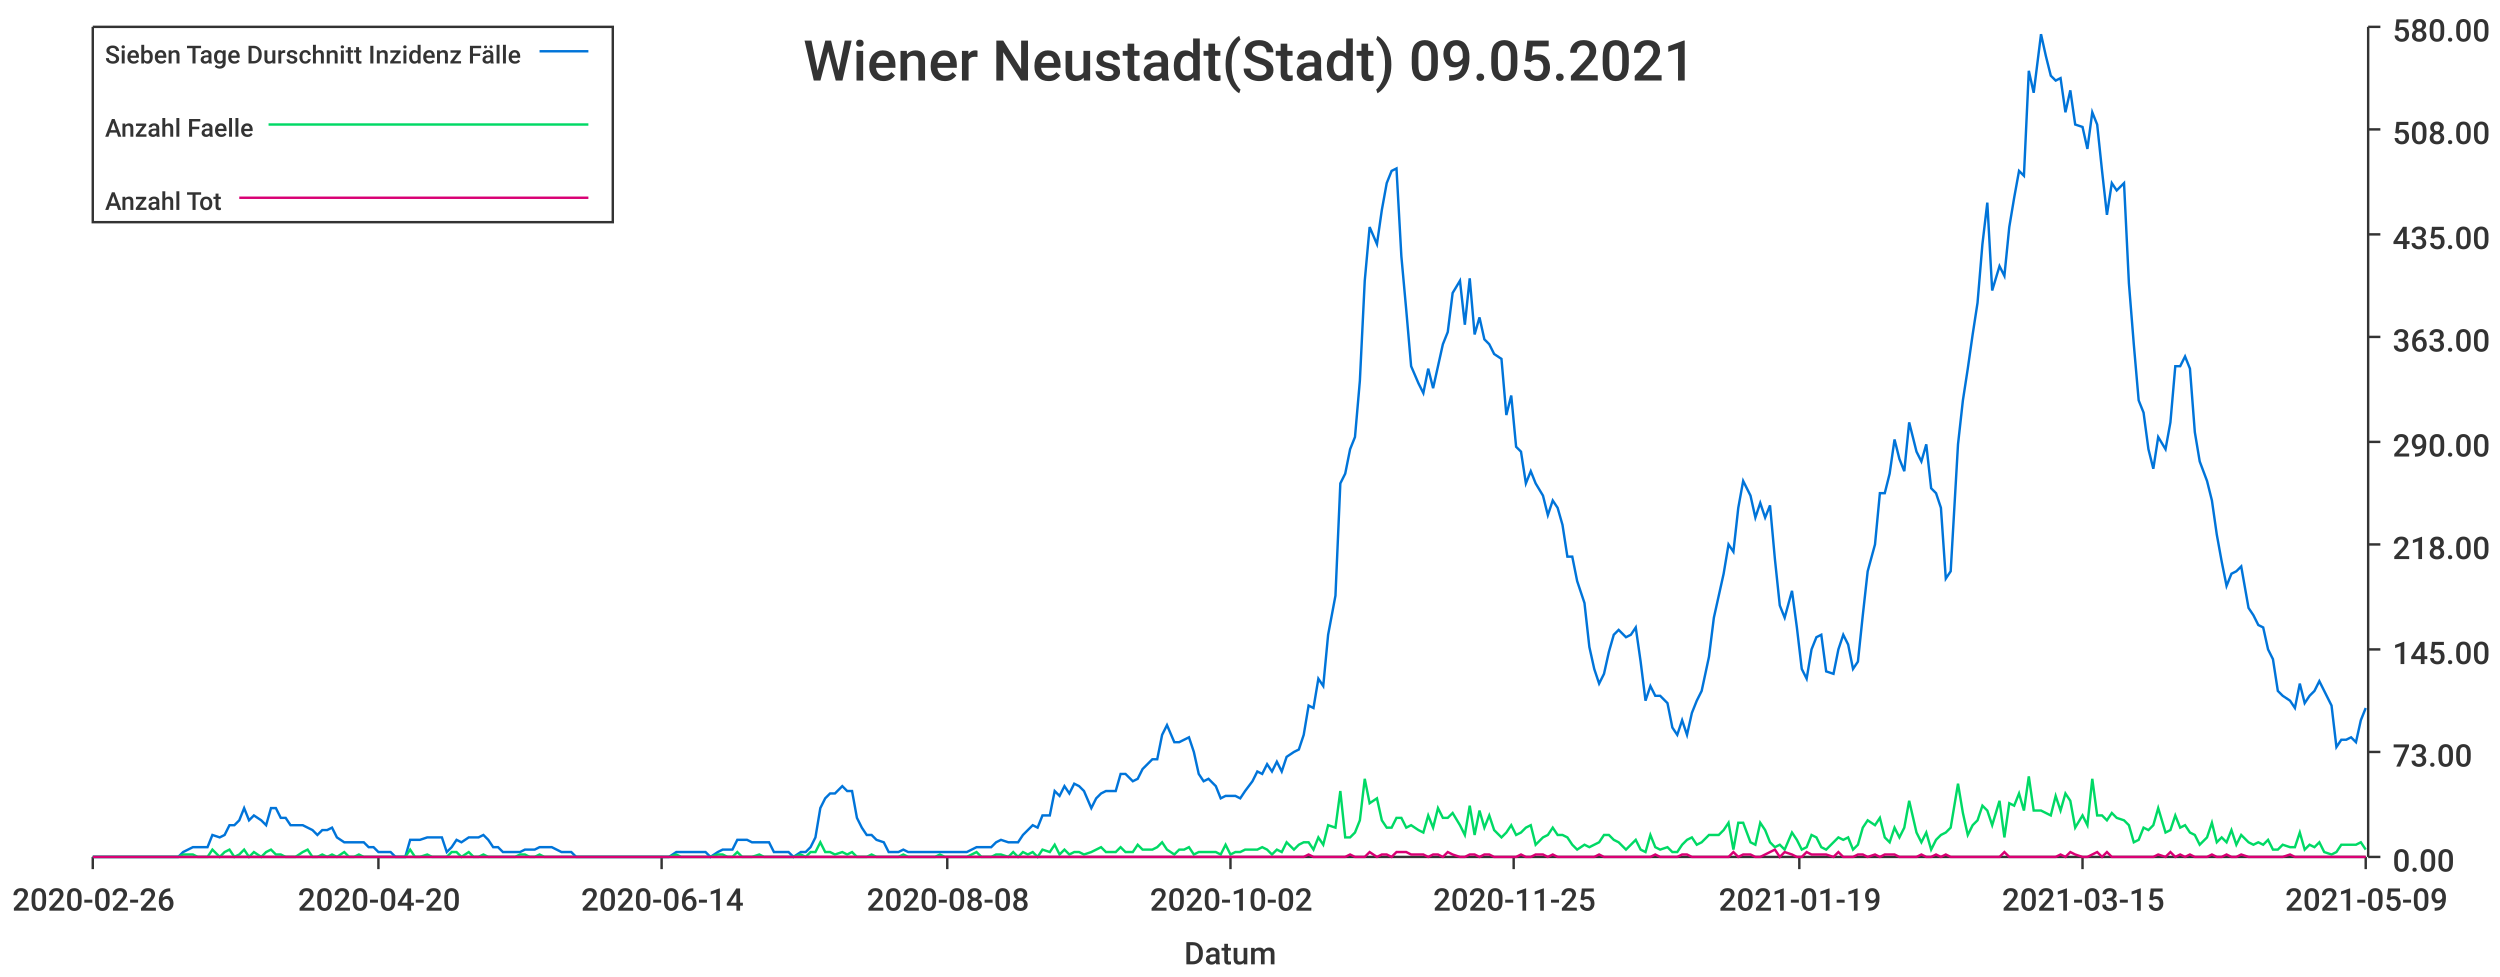
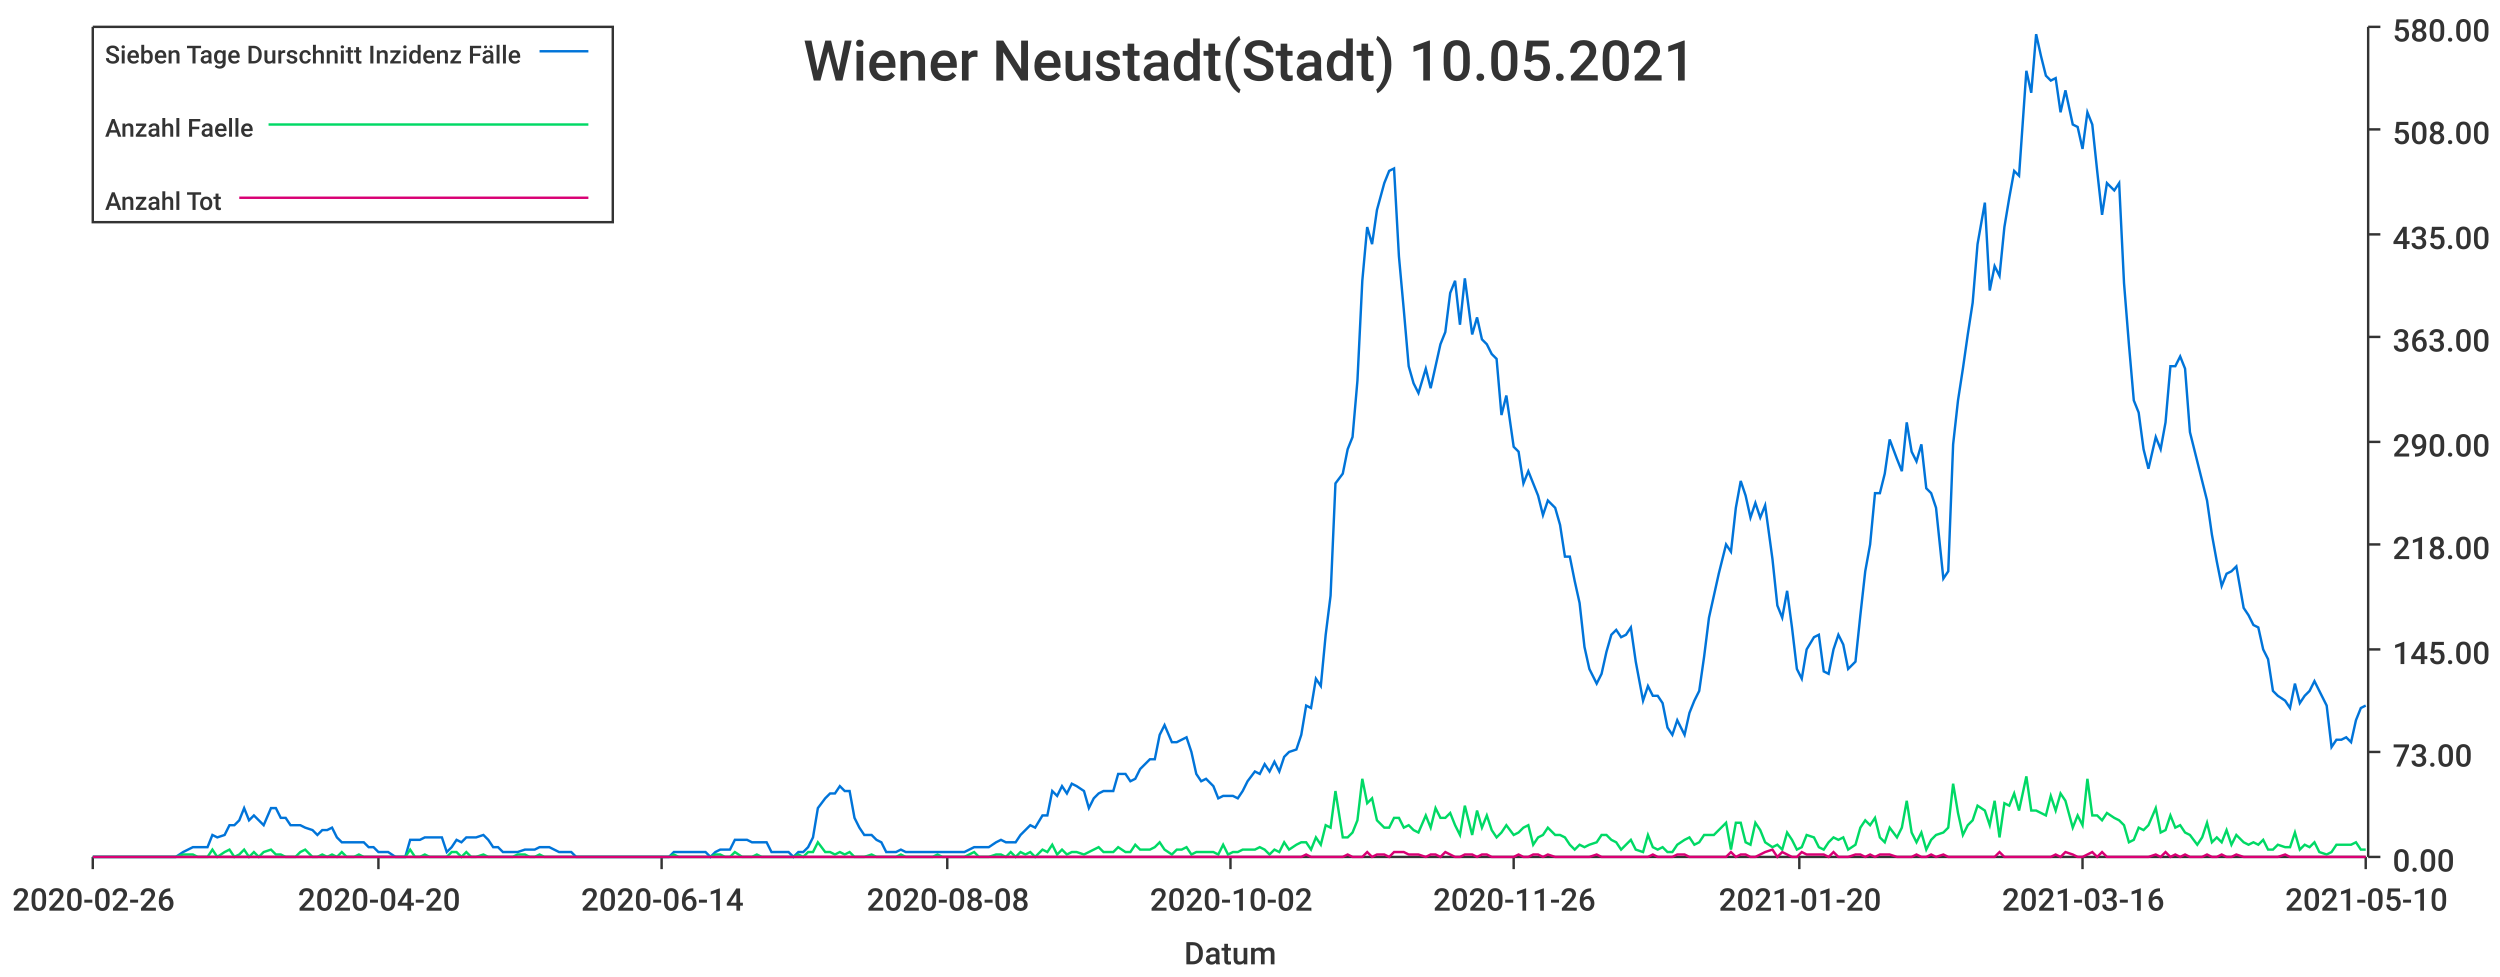
<svg xmlns="http://www.w3.org/2000/svg" width="1024" height="400">\n<path d="M 0 0 L 1024 0 L 1024 400 L 0 400 L 0 0" style="stroke-width:0;stroke:rgba(255,255,255,1.0);fill:rgba(255,255,255,1.0)" />
  <path d="M 38 11 L 969 11 L 969 351 L 38 351 L 38 11" style="stroke-width:0;stroke:rgba(255,255,255,1.0);fill:rgba(255,255,255,1.0)" />
  <path d="M 38 351 L 969 351" style="stroke-width:1;stroke:rgba(51,51,51,1.0);fill:none" />
  <path d="M 38 351 L 38 356" style="stroke-width:1;stroke:rgba(51,51,51,1.0);fill:none" />
  <text x="5" y="373" style="stroke-width:0;stroke:none;fill:rgba(51,51,51,1.0);font-size:12.8px;font-family:'Roboto Medium',sans-serif">2020-02-26</text>
  <path d="M 155 351 L 155 356" style="stroke-width:1;stroke:rgba(51,51,51,1.0);fill:none" />
  <text x="122" y="373" style="stroke-width:0;stroke:none;fill:rgba(51,51,51,1.0);font-size:12.8px;font-family:'Roboto Medium',sans-serif">2020-04-20</text>
  <path d="M 271 351 L 271 356" style="stroke-width:1;stroke:rgba(51,51,51,1.0);fill:none" />
  <text x="238" y="373" style="stroke-width:0;stroke:none;fill:rgba(51,51,51,1.0);font-size:12.8px;font-family:'Roboto Medium',sans-serif">2020-06-14</text>
  <path d="M 388 351 L 388 356" style="stroke-width:1;stroke:rgba(51,51,51,1.0);fill:none" />
  <text x="355" y="373" style="stroke-width:0;stroke:none;fill:rgba(51,51,51,1.0);font-size:12.8px;font-family:'Roboto Medium',sans-serif">2020-08-08</text>
  <path d="M 504 351 L 504 356" style="stroke-width:1;stroke:rgba(51,51,51,1.0);fill:none" />
  <text x="471" y="373" style="stroke-width:0;stroke:none;fill:rgba(51,51,51,1.0);font-size:12.8px;font-family:'Roboto Medium',sans-serif">2020-10-02</text>
  <path d="M 620 351 L 620 356" style="stroke-width:1;stroke:rgba(51,51,51,1.0);fill:none" />
-   <text x="587" y="373" style="stroke-width:0;stroke:none;fill:rgba(51,51,51,1.0);font-size:12.8px;font-family:'Roboto Medium',sans-serif">2020-11-25</text>
+   <text x="587" y="373" style="stroke-width:0;stroke:none;fill:rgba(51,51,51,1.0);font-size:12.8px;font-family:'Roboto Medium',sans-serif">2020-11-26</text>
  <path d="M 737 351 L 737 356" style="stroke-width:1;stroke:rgba(51,51,51,1.0);fill:none" />
-   <text x="704" y="373" style="stroke-width:0;stroke:none;fill:rgba(51,51,51,1.0);font-size:12.8px;font-family:'Roboto Medium',sans-serif">2021-01-19</text>
+   <text x="704" y="373" style="stroke-width:0;stroke:none;fill:rgba(51,51,51,1.0);font-size:12.8px;font-family:'Roboto Medium',sans-serif">2021-01-20</text>
  <path d="M 853 351 L 853 356" style="stroke-width:1;stroke:rgba(51,51,51,1.0);fill:none" />
-   <text x="820" y="373" style="stroke-width:0;stroke:none;fill:rgba(51,51,51,1.0);font-size:12.8px;font-family:'Roboto Medium',sans-serif">2021-03-15</text>
+   <text x="820" y="373" style="stroke-width:0;stroke:none;fill:rgba(51,51,51,1.0);font-size:12.8px;font-family:'Roboto Medium',sans-serif">2021-03-16</text>
  <path d="M 969 351 L 969 356" style="stroke-width:1;stroke:rgba(51,51,51,1.0);fill:none" />
-   <text x="936" y="373" style="stroke-width:0;stroke:none;fill:rgba(51,51,51,1.0);font-size:12.8px;font-family:'Roboto Medium',sans-serif">2021-05-09</text>
+   <text x="936" y="373" style="stroke-width:0;stroke:none;fill:rgba(51,51,51,1.0);font-size:12.8px;font-family:'Roboto Medium',sans-serif">2021-05-10</text>
  <text x="485" y="395" style="stroke-width:0;stroke:none;fill:rgba(51,51,51,1.0);font-size:12.8px;font-family:'Roboto Medium',sans-serif">Datum</text>
  <path d="M 970 351 L 970 11" style="stroke-width:1;stroke:rgba(51,51,51,1.0);fill:none" />
  <path d="M 970 351 L 975 351" style="stroke-width:1;stroke:rgba(51,51,51,1.0);fill:none" />
  <text x="980" y="357" style="stroke-width:0;stroke:none;fill:rgba(51,51,51,1.0);font-size:12.8px;font-family:'Roboto Medium',sans-serif">0.00</text>
  <path d="M 970 308 L 975 308" style="stroke-width:1;stroke:rgba(51,51,51,1.0);fill:none" />
  <text x="980" y="314" style="stroke-width:0;stroke:none;fill:rgba(51,51,51,1.0);font-size:12.8px;font-family:'Roboto Medium',sans-serif">73.00</text>
  <path d="M 970 266 L 975 266" style="stroke-width:1;stroke:rgba(51,51,51,1.0);fill:none" />
  <text x="980" y="272" style="stroke-width:0;stroke:none;fill:rgba(51,51,51,1.0);font-size:12.8px;font-family:'Roboto Medium',sans-serif">145.00</text>
  <path d="M 970 223 L 975 223" style="stroke-width:1;stroke:rgba(51,51,51,1.0);fill:none" />
  <text x="980" y="229" style="stroke-width:0;stroke:none;fill:rgba(51,51,51,1.0);font-size:12.8px;font-family:'Roboto Medium',sans-serif">218.00</text>
  <path d="M 970 181 L 975 181" style="stroke-width:1;stroke:rgba(51,51,51,1.0);fill:none" />
  <text x="980" y="187" style="stroke-width:0;stroke:none;fill:rgba(51,51,51,1.0);font-size:12.8px;font-family:'Roboto Medium',sans-serif">290.00</text>
  <path d="M 970 138 L 975 138" style="stroke-width:1;stroke:rgba(51,51,51,1.0);fill:none" />
  <text x="980" y="144" style="stroke-width:0;stroke:none;fill:rgba(51,51,51,1.0);font-size:12.8px;font-family:'Roboto Medium',sans-serif">363.00</text>
  <path d="M 970 96 L 975 96" style="stroke-width:1;stroke:rgba(51,51,51,1.0);fill:none" />
  <text x="980" y="102" style="stroke-width:0;stroke:none;fill:rgba(51,51,51,1.0);font-size:12.8px;font-family:'Roboto Medium',sans-serif">435.00</text>
  <path d="M 970 53 L 975 53" style="stroke-width:1;stroke:rgba(51,51,51,1.0);fill:none" />
  <text x="980" y="59" style="stroke-width:0;stroke:none;fill:rgba(51,51,51,1.0);font-size:12.8px;font-family:'Roboto Medium',sans-serif">508.00</text>
  <path d="M 970 11 L 975 11" style="stroke-width:1;stroke:rgba(51,51,51,1.0);fill:none" />
  <text x="980" y="17" style="stroke-width:0;stroke:none;fill:rgba(51,51,51,1.0);font-size:12.8px;font-family:'Roboto Medium',sans-serif">580.00</text>
-   <path d="M 38 351 L 41 351 L 43 351 L 45 351 L 47 351 L 49 351 L 51 351 L 53 351 L 56 351 L 58 351 L 60 351 L 62 351 L 64 351 L 66 351 L 68 351 L 70 351 L 73 351 L 75 349 L 77 348 L 79 347 L 81 347 L 83 347 L 85 347 L 87 342 L 90 343 L 92 342 L 94 338 L 96 338 L 98 336 L 100 331 L 102 336 L 104 334 L 107 336 L 109 338 L 111 331 L 113 331 L 115 335 L 117 335 L 119 338 L 121 338 L 124 338 L 126 339 L 128 340 L 130 342 L 132 340 L 134 340 L 136 339 L 138 343 L 141 345 L 143 345 L 145 345 L 147 345 L 149 345 L 151 347 L 153 347 L 155 349 L 158 349 L 160 349 L 162 351 L 164 351 L 166 351 L 168 344 L 170 344 L 172 344 L 175 343 L 177 343 L 179 343 L 181 343 L 183 349 L 185 347 L 187 344 L 189 345 L 192 343 L 194 343 L 196 343 L 198 342 L 200 344 L 202 347 L 204 347 L 206 349 L 209 349 L 211 349 L 213 349 L 215 348 L 217 348 L 219 348 L 221 347 L 223 347 L 226 347 L 228 348 L 230 349 L 232 349 L 234 349 L 236 351 L 238 351 L 240 351 L 243 351 L 245 351 L 247 351 L 249 351 L 251 351 L 253 351 L 255 351 L 257 351 L 260 351 L 262 351 L 264 351 L 266 351 L 268 351 L 270 351 L 272 351 L 274 351 L 277 349 L 279 349 L 281 349 L 283 349 L 285 349 L 287 349 L 289 349 L 291 351 L 294 349 L 296 348 L 298 348 L 300 348 L 302 344 L 304 344 L 306 344 L 308 345 L 311 345 L 313 345 L 315 345 L 317 349 L 319 349 L 321 349 L 323 349 L 325 351 L 328 349 L 330 349 L 332 347 L 334 343 L 336 331 L 338 327 L 340 325 L 342 325 L 345 322 L 347 324 L 349 324 L 351 335 L 353 339 L 355 342 L 357 342 L 359 344 L 362 345 L 364 349 L 366 349 L 368 349 L 370 348 L 372 349 L 374 349 L 376 349 L 379 349 L 381 349 L 383 349 L 385 349 L 387 349 L 389 349 L 391 349 L 393 349 L 396 349 L 398 348 L 400 347 L 402 347 L 404 347 L 406 347 L 408 345 L 410 344 L 413 345 L 415 345 L 417 345 L 419 342 L 421 340 L 423 338 L 425 339 L 427 334 L 430 334 L 432 324 L 434 326 L 436 322 L 438 325 L 440 321 L 442 322 L 444 324 L 447 331 L 449 327 L 451 325 L 453 324 L 455 324 L 457 324 L 459 317 L 461 317 L 464 320 L 466 319 L 468 315 L 470 313 L 472 311 L 474 311 L 476 301 L 478 297 L 481 304 L 483 304 L 485 303 L 487 302 L 489 308 L 491 317 L 493 320 L 495 319 L 498 322 L 500 327 L 502 326 L 504 326 L 506 326 L 508 327 L 510 324 L 513 320 L 515 316 L 517 317 L 519 313 L 521 316 L 523 312 L 525 316 L 527 310 L 530 308 L 532 307 L 534 301 L 536 289 L 538 290 L 540 278 L 542 281 L 544 260 L 547 244 L 549 198 L 551 194 L 553 184 L 555 179 L 557 156 L 559 115 L 561 93 L 564 100 L 566 86 L 568 75 L 570 70 L 572 69 L 574 105 L 576 127 L 578 150 L 581 157 L 583 161 L 585 151 L 587 159 L 589 150 L 591 141 L 593 136 L 595 120 L 598 115 L 600 133 L 602 114 L 604 137 L 606 130 L 608 139 L 610 141 L 612 145 L 615 147 L 617 170 L 619 162 L 621 183 L 623 185 L 625 198 L 627 193 L 629 198 L 632 203 L 634 211 L 636 205 L 638 208 L 640 215 L 642 228 L 644 228 L 646 238 L 649 247 L 651 265 L 653 274 L 655 280 L 657 276 L 659 267 L 661 260 L 663 258 L 666 261 L 668 260 L 670 257 L 672 271 L 674 287 L 676 281 L 678 285 L 680 285 L 683 288 L 685 298 L 687 301 L 689 295 L 691 301 L 693 292 L 695 287 L 697 283 L 700 269 L 702 253 L 704 244 L 706 235 L 708 223 L 710 226 L 712 208 L 714 197 L 717 203 L 719 212 L 721 206 L 723 212 L 725 207 L 727 229 L 729 248 L 731 253 L 734 242 L 736 257 L 738 274 L 740 278 L 742 266 L 744 261 L 746 260 L 748 275 L 751 276 L 753 266 L 755 260 L 757 264 L 759 274 L 761 271 L 763 252 L 765 234 L 768 223 L 770 202 L 772 202 L 774 194 L 776 180 L 778 188 L 780 193 L 782 173 L 785 185 L 787 189 L 789 182 L 791 200 L 793 202 L 795 208 L 797 237 L 799 234 L 802 182 L 804 164 L 806 151 L 808 137 L 810 124 L 812 100 L 814 83 L 816 119 L 819 109 L 821 113 L 823 93 L 825 81 L 827 70 L 829 72 L 831 29 L 833 38 L 836 14 L 838 23 L 840 31 L 842 33 L 844 32 L 846 46 L 848 37 L 850 51 L 853 52 L 855 61 L 857 46 L 859 51 L 861 70 L 863 88 L 865 75 L 867 78 L 870 75 L 872 116 L 874 141 L 876 164 L 878 169 L 880 184 L 882 192 L 884 179 L 887 184 L 889 173 L 891 150 L 893 150 L 895 146 L 897 151 L 899 177 L 901 189 L 904 197 L 906 205 L 908 219 L 910 230 L 912 240 L 914 235 L 916 234 L 918 232 L 921 249 L 923 252 L 925 256 L 927 257 L 929 266 L 931 270 L 933 283 L 935 285 L 938 287 L 940 290 L 942 280 L 944 288 L 946 285 L 948 283 L 950 279 L 952 283 L 955 289 L 957 306 L 959 303 L 961 303 L 963 302 L 965 304 L 967 295 L 969 290" style="stroke-width:1;stroke:rgba(0,116,217,1.0);fill:none" />
-   <path d="M 38 351 L 41 351 L 43 351 L 45 351 L 47 351 L 49 351 L 51 351 L 53 351 L 56 351 L 58 351 L 60 351 L 62 351 L 64 351 L 66 351 L 68 351 L 70 351 L 73 351 L 75 350 L 77 350 L 79 350 L 81 351 L 83 351 L 85 351 L 87 348 L 90 351 L 92 349 L 94 348 L 96 351 L 98 350 L 100 348 L 102 351 L 104 349 L 107 351 L 109 349 L 111 348 L 113 350 L 115 350 L 117 351 L 119 351 L 121 351 L 124 349 L 126 348 L 128 351 L 130 351 L 132 350 L 134 351 L 136 350 L 138 351 L 141 349 L 143 351 L 145 351 L 147 350 L 149 351 L 151 351 L 153 351 L 155 351 L 158 351 L 160 351 L 162 351 L 164 351 L 166 351 L 168 348 L 170 351 L 172 351 L 175 350 L 177 351 L 179 351 L 181 351 L 183 351 L 185 349 L 187 349 L 189 351 L 192 349 L 194 351 L 196 351 L 198 350 L 200 351 L 202 351 L 204 351 L 206 351 L 209 351 L 211 351 L 213 350 L 215 350 L 217 351 L 219 351 L 221 350 L 223 351 L 226 351 L 228 351 L 230 351 L 232 351 L 234 351 L 236 351 L 238 351 L 240 351 L 243 351 L 245 351 L 247 351 L 249 351 L 251 351 L 253 351 L 255 351 L 257 351 L 260 351 L 262 351 L 264 351 L 266 351 L 268 351 L 270 351 L 272 351 L 274 351 L 277 350 L 279 351 L 281 351 L 283 351 L 285 351 L 287 351 L 289 351 L 291 351 L 294 350 L 296 350 L 298 351 L 300 351 L 302 349 L 304 351 L 306 351 L 308 351 L 311 350 L 313 351 L 315 351 L 317 351 L 319 351 L 321 351 L 323 351 L 325 351 L 328 350 L 330 351 L 332 349 L 334 349 L 336 345 L 338 349 L 340 349 L 342 350 L 345 349 L 347 350 L 349 349 L 351 351 L 353 351 L 355 351 L 357 350 L 359 351 L 362 351 L 364 351 L 366 351 L 368 351 L 370 350 L 372 351 L 374 351 L 376 351 L 379 351 L 381 351 L 383 351 L 385 350 L 387 351 L 389 351 L 391 351 L 393 351 L 396 351 L 398 350 L 400 349 L 402 351 L 404 351 L 406 351 L 408 350 L 410 350 L 413 351 L 415 349 L 417 351 L 419 349 L 421 350 L 423 349 L 425 351 L 427 348 L 430 349 L 432 346 L 434 350 L 436 348 L 438 350 L 440 349 L 442 349 L 444 350 L 447 349 L 449 348 L 451 347 L 453 349 L 455 349 L 457 349 L 459 347 L 461 349 L 464 349 L 466 346 L 468 348 L 470 348 L 472 348 L 474 347 L 476 345 L 478 348 L 481 350 L 483 348 L 485 348 L 487 347 L 489 350 L 491 349 L 493 349 L 495 349 L 498 349 L 500 350 L 502 346 L 504 350 L 506 349 L 508 349 L 510 348 L 513 348 L 515 348 L 517 347 L 519 348 L 521 350 L 523 348 L 525 349 L 527 345 L 530 348 L 532 346 L 534 345 L 536 345 L 538 348 L 540 343 L 542 346 L 544 338 L 547 339 L 549 324 L 551 343 L 553 343 L 555 341 L 557 336 L 559 319 L 561 329 L 564 327 L 566 336 L 568 339 L 570 339 L 572 335 L 574 335 L 576 339 L 578 338 L 581 340 L 583 341 L 585 334 L 587 339 L 589 331 L 591 335 L 593 335 L 595 333 L 598 338 L 600 342 L 602 330 L 604 342 L 606 332 L 608 339 L 610 334 L 612 340 L 615 343 L 617 341 L 619 338 L 621 342 L 623 341 L 625 339 L 627 338 L 629 346 L 632 343 L 634 342 L 636 339 L 638 342 L 640 342 L 642 343 L 644 346 L 646 348 L 649 346 L 651 347 L 653 346 L 655 345 L 657 342 L 659 342 L 661 344 L 663 345 L 666 348 L 668 346 L 670 344 L 672 348 L 674 349 L 676 342 L 678 347 L 680 348 L 683 347 L 685 349 L 687 349 L 689 346 L 691 344 L 693 343 L 695 346 L 697 345 L 700 342 L 702 342 L 704 342 L 706 340 L 708 337 L 710 348 L 712 337 L 714 337 L 717 345 L 719 346 L 721 337 L 723 340 L 725 345 L 727 347 L 729 346 L 731 348 L 734 341 L 736 344 L 738 348 L 740 347 L 742 342 L 744 343 L 746 347 L 748 348 L 751 345 L 753 343 L 755 344 L 757 343 L 759 348 L 761 346 L 763 339 L 765 336 L 768 338 L 770 335 L 772 343 L 774 345 L 776 339 L 778 343 L 780 339 L 782 328 L 785 341 L 787 345 L 789 341 L 791 348 L 793 344 L 795 342 L 797 341 L 799 339 L 802 321 L 804 333 L 806 342 L 808 338 L 810 336 L 812 330 L 814 332 L 816 338 L 819 328 L 821 343 L 823 329 L 825 330 L 827 325 L 829 332 L 831 318 L 833 332 L 836 332 L 838 333 L 840 334 L 842 326 L 844 332 L 846 325 L 848 328 L 850 339 L 853 334 L 855 338 L 857 319 L 859 334 L 861 334 L 863 336 L 865 333 L 867 335 L 870 336 L 872 338 L 874 345 L 876 344 L 878 339 L 880 340 L 882 338 L 884 331 L 887 341 L 889 340 L 891 334 L 893 339 L 895 338 L 897 341 L 899 342 L 901 346 L 904 343 L 906 337 L 908 345 L 910 343 L 912 345 L 914 340 L 916 346 L 918 342 L 921 345 L 923 346 L 925 345 L 927 346 L 929 344 L 931 348 L 933 348 L 935 346 L 938 347 L 940 347 L 942 341 L 944 348 L 946 346 L 948 347 L 950 345 L 952 349 L 955 350 L 957 349 L 959 346 L 961 346 L 963 346 L 965 346 L 967 345 L 969 348" style="stroke-width:1;stroke:rgba(0,217,101,1.0);fill:none" />
-   <path d="M 38 351 L 41 351 L 43 351 L 45 351 L 47 351 L 49 351 L 51 351 L 53 351 L 56 351 L 58 351 L 60 351 L 62 351 L 64 351 L 66 351 L 68 351 L 70 351 L 73 351 L 75 351 L 77 351 L 79 351 L 81 351 L 83 351 L 85 351 L 87 351 L 90 351 L 92 351 L 94 351 L 96 351 L 98 351 L 100 351 L 102 351 L 104 351 L 107 351 L 109 351 L 111 351 L 113 351 L 115 351 L 117 351 L 119 351 L 121 351 L 124 351 L 126 351 L 128 351 L 130 351 L 132 351 L 134 351 L 136 351 L 138 351 L 141 351 L 143 351 L 145 351 L 147 351 L 149 351 L 151 351 L 153 351 L 155 351 L 158 351 L 160 351 L 162 351 L 164 351 L 166 351 L 168 351 L 170 351 L 172 351 L 175 351 L 177 351 L 179 351 L 181 351 L 183 351 L 185 351 L 187 351 L 189 351 L 192 351 L 194 351 L 196 351 L 198 351 L 200 351 L 202 351 L 204 351 L 206 351 L 209 351 L 211 351 L 213 351 L 215 351 L 217 351 L 219 351 L 221 351 L 223 351 L 226 351 L 228 351 L 230 351 L 232 351 L 234 351 L 236 351 L 238 351 L 240 351 L 243 351 L 245 351 L 247 351 L 249 351 L 251 351 L 253 351 L 255 351 L 257 351 L 260 351 L 262 351 L 264 351 L 266 351 L 268 351 L 270 351 L 272 351 L 274 351 L 277 351 L 279 351 L 281 351 L 283 351 L 285 351 L 287 351 L 289 351 L 291 351 L 294 351 L 296 351 L 298 351 L 300 351 L 302 351 L 304 351 L 306 351 L 308 351 L 311 351 L 313 351 L 315 351 L 317 351 L 319 351 L 321 351 L 323 351 L 325 351 L 328 351 L 330 351 L 332 351 L 334 351 L 336 351 L 338 351 L 340 351 L 342 351 L 345 351 L 347 351 L 349 351 L 351 351 L 353 351 L 355 351 L 357 351 L 359 351 L 362 351 L 364 351 L 366 351 L 368 351 L 370 351 L 372 351 L 374 351 L 376 351 L 379 351 L 381 351 L 383 351 L 385 351 L 387 351 L 389 351 L 391 351 L 393 351 L 396 351 L 398 351 L 400 351 L 402 351 L 404 351 L 406 351 L 408 351 L 410 351 L 413 351 L 415 351 L 417 351 L 419 351 L 421 351 L 423 351 L 425 351 L 427 351 L 430 351 L 432 351 L 434 351 L 436 351 L 438 351 L 440 351 L 442 351 L 444 351 L 447 351 L 449 351 L 451 351 L 453 351 L 455 351 L 457 351 L 459 351 L 461 351 L 464 351 L 466 351 L 468 351 L 470 351 L 472 351 L 474 351 L 476 351 L 478 351 L 481 351 L 483 351 L 485 351 L 487 351 L 489 351 L 491 351 L 493 351 L 495 351 L 498 351 L 500 351 L 502 351 L 504 351 L 506 351 L 508 351 L 510 351 L 513 351 L 515 351 L 517 351 L 519 351 L 521 351 L 523 351 L 525 351 L 527 351 L 530 351 L 532 351 L 534 351 L 536 350 L 538 351 L 540 351 L 542 351 L 544 351 L 547 351 L 549 351 L 551 351 L 553 350 L 555 351 L 557 351 L 559 351 L 561 349 L 564 351 L 566 350 L 568 350 L 570 351 L 572 349 L 574 349 L 576 349 L 578 350 L 581 350 L 583 350 L 585 351 L 587 350 L 589 350 L 591 351 L 593 349 L 595 350 L 598 351 L 600 351 L 602 350 L 604 350 L 606 351 L 608 350 L 610 350 L 612 351 L 615 351 L 617 351 L 619 351 L 621 351 L 623 350 L 625 351 L 627 351 L 629 350 L 632 350 L 634 351 L 636 350 L 638 351 L 640 351 L 642 351 L 644 351 L 646 351 L 649 351 L 651 351 L 653 351 L 655 350 L 657 351 L 659 351 L 661 351 L 663 351 L 666 351 L 668 351 L 670 351 L 672 351 L 674 351 L 676 351 L 678 350 L 680 351 L 683 351 L 685 351 L 687 351 L 689 350 L 691 350 L 693 351 L 695 351 L 697 351 L 700 351 L 702 351 L 704 351 L 706 351 L 708 351 L 710 349 L 712 351 L 714 350 L 717 350 L 719 351 L 721 351 L 723 350 L 725 349 L 727 348 L 729 351 L 731 349 L 734 350 L 736 351 L 738 351 L 740 349 L 742 350 L 744 350 L 746 350 L 748 350 L 751 351 L 753 349 L 755 351 L 757 351 L 759 351 L 761 350 L 763 350 L 765 351 L 768 350 L 770 351 L 772 350 L 774 350 L 776 350 L 778 351 L 780 351 L 782 351 L 785 351 L 787 350 L 789 351 L 791 351 L 793 350 L 795 351 L 797 350 L 799 351 L 802 351 L 804 351 L 806 351 L 808 351 L 810 351 L 812 351 L 814 351 L 816 351 L 819 351 L 821 349 L 823 351 L 825 351 L 827 351 L 829 351 L 831 351 L 833 351 L 836 351 L 838 351 L 840 351 L 842 351 L 844 350 L 846 351 L 848 349 L 850 350 L 853 351 L 855 351 L 857 350 L 859 349 L 861 351 L 863 349 L 865 351 L 867 351 L 870 351 L 872 351 L 874 351 L 876 351 L 878 351 L 880 351 L 882 351 L 884 350 L 887 351 L 889 349 L 891 351 L 893 350 L 895 351 L 897 350 L 899 351 L 901 351 L 904 351 L 906 350 L 908 351 L 910 351 L 912 350 L 914 351 L 916 351 L 918 350 L 921 351 L 923 351 L 925 351 L 927 351 L 929 351 L 931 351 L 933 351 L 935 351 L 938 350 L 940 351 L 942 351 L 944 351 L 946 351 L 948 351 L 950 351 L 952 351 L 955 351 L 957 351 L 959 351 L 961 351 L 963 351 L 965 351 L 967 351 L 969 351" style="stroke-width:1;stroke:rgba(217,0,116,1.0);fill:none" />
-   <text x="329" y="33" style="stroke-width:0;stroke:none;fill:rgba(51,51,51,1.0);font-size:23.0px;font-family:'Roboto Medium',sans-serif">Wiener Neustadt(Stadt) 09.05.2021</text>
+   <path d="M 38 351 L 41 351 L 43 351 L 45 351 L 47 351 L 49 351 L 51 351 L 53 351 L 55 351 L 58 351 L 60 351 L 62 351 L 64 351 L 66 351 L 68 351 L 70 351 L 72 351 L 75 349 L 77 348 L 79 347 L 81 347 L 83 347 L 85 347 L 87 342 L 89 343 L 92 342 L 94 338 L 96 338 L 98 336 L 100 331 L 102 336 L 104 334 L 106 336 L 108 338 L 111 331 L 113 331 L 115 335 L 117 335 L 119 338 L 121 338 L 123 338 L 125 339 L 128 340 L 130 342 L 132 340 L 134 340 L 136 339 L 138 343 L 140 345 L 142 345 L 145 345 L 147 345 L 149 345 L 151 347 L 153 347 L 155 349 L 157 349 L 159 349 L 162 351 L 164 351 L 166 351 L 168 344 L 170 344 L 172 344 L 174 343 L 176 343 L 178 343 L 181 343 L 183 349 L 185 347 L 187 344 L 189 345 L 191 343 L 193 343 L 195 343 L 198 342 L 200 344 L 202 347 L 204 347 L 206 349 L 208 349 L 210 349 L 212 349 L 215 348 L 217 348 L 219 348 L 221 347 L 223 347 L 225 347 L 227 348 L 229 349 L 231 349 L 234 349 L 236 351 L 238 351 L 240 351 L 242 351 L 244 351 L 246 351 L 248 351 L 251 351 L 253 351 L 255 351 L 257 351 L 259 351 L 261 351 L 263 351 L 265 351 L 268 351 L 270 351 L 272 351 L 274 351 L 276 349 L 278 349 L 280 349 L 282 349 L 285 349 L 287 349 L 289 349 L 291 351 L 293 349 L 295 348 L 297 348 L 299 348 L 301 344 L 304 344 L 306 344 L 308 345 L 310 345 L 312 345 L 314 345 L 316 349 L 318 349 L 321 349 L 323 349 L 325 351 L 327 349 L 329 349 L 331 347 L 333 343 L 335 331 L 338 327 L 340 325 L 342 325 L 344 322 L 346 324 L 348 324 L 350 335 L 352 339 L 354 342 L 357 342 L 359 344 L 361 345 L 363 349 L 365 349 L 367 349 L 369 348 L 371 349 L 374 349 L 376 349 L 378 349 L 380 349 L 382 349 L 384 349 L 386 349 L 388 349 L 391 349 L 393 349 L 395 349 L 397 348 L 399 347 L 401 347 L 403 347 L 405 347 L 408 345 L 410 344 L 412 345 L 414 345 L 416 345 L 418 342 L 420 340 L 422 338 L 424 339 L 427 334 L 429 334 L 431 324 L 433 326 L 435 322 L 437 325 L 439 321 L 441 322 L 444 324 L 446 331 L 448 327 L 450 325 L 452 324 L 454 324 L 456 324 L 458 317 L 461 317 L 463 320 L 465 319 L 467 315 L 469 313 L 471 311 L 473 311 L 475 301 L 477 297 L 480 304 L 482 304 L 484 303 L 486 302 L 488 308 L 490 317 L 492 320 L 494 319 L 497 322 L 499 327 L 501 326 L 503 326 L 505 326 L 507 327 L 509 324 L 511 320 L 514 316 L 516 317 L 518 313 L 520 316 L 522 312 L 524 316 L 526 310 L 528 308 L 531 307 L 533 301 L 535 289 L 537 290 L 539 278 L 541 281 L 543 260 L 545 244 L 547 198 L 550 194 L 552 184 L 554 179 L 556 156 L 558 115 L 560 93 L 562 100 L 564 86 L 567 75 L 569 70 L 571 69 L 573 105 L 575 127 L 577 150 L 579 157 L 581 161 L 584 151 L 586 159 L 588 150 L 590 141 L 592 136 L 594 120 L 596 115 L 598 133 L 600 114 L 603 137 L 605 130 L 607 139 L 609 141 L 611 145 L 613 147 L 615 170 L 617 162 L 620 183 L 622 185 L 624 198 L 626 193 L 628 198 L 630 203 L 632 211 L 634 205 L 637 208 L 639 215 L 641 228 L 643 228 L 645 238 L 647 247 L 649 265 L 651 274 L 654 280 L 656 276 L 658 267 L 660 260 L 662 258 L 664 261 L 666 260 L 668 257 L 670 271 L 673 287 L 675 281 L 677 285 L 679 285 L 681 288 L 683 298 L 685 301 L 687 295 L 690 301 L 692 292 L 694 287 L 696 283 L 698 269 L 700 253 L 702 244 L 704 235 L 707 223 L 709 226 L 711 208 L 713 197 L 715 203 L 717 212 L 719 206 L 721 212 L 723 207 L 726 229 L 728 248 L 730 253 L 732 242 L 734 257 L 736 274 L 738 278 L 740 266 L 743 261 L 745 260 L 747 275 L 749 276 L 751 266 L 753 260 L 755 264 L 757 274 L 760 271 L 762 252 L 764 234 L 766 223 L 768 202 L 770 202 L 772 194 L 774 180 L 777 188 L 779 193 L 781 173 L 783 185 L 785 189 L 787 182 L 789 200 L 791 202 L 793 208 L 796 237 L 798 234 L 800 182 L 802 164 L 804 151 L 806 137 L 808 124 L 810 100 L 813 83 L 815 119 L 817 109 L 819 113 L 821 93 L 823 81 L 825 70 L 827 72 L 830 29 L 832 38 L 834 14 L 836 23 L 838 31 L 840 33 L 842 32 L 844 46 L 846 37 L 849 51 L 851 52 L 853 61 L 855 46 L 857 51 L 859 70 L 861 88 L 863 75 L 866 78 L 868 75 L 870 116 L 872 141 L 874 164 L 876 169 L 878 184 L 880 192 L 883 179 L 885 184 L 887 173 L 889 150 L 891 150 L 893 146 L 895 151 L 897 177 L 900 189 L 902 197 L 904 205 L 906 219 L 908 230 L 910 240 L 912 235 L 914 234 L 916 232 L 919 249 L 921 252 L 923 256 L 925 257 L 927 266 L 929 270 L 931 283 L 933 285 L 936 287 L 938 290 L 940 280 L 942 288 L 944 285 L 946 283 L 948 279 L 950 283 L 953 289 L 955 306 L 957 303 L 959 303 L 961 302 L 963 304 L 965 295 L 967 290 L 969 289" style="stroke-width:1;stroke:rgba(0,116,217,1.0);fill:none" />
+   <path d="M 38 351 L 41 351 L 43 351 L 45 351 L 47 351 L 49 351 L 51 351 L 53 351 L 55 351 L 58 351 L 60 351 L 62 351 L 64 351 L 66 351 L 68 351 L 70 351 L 72 351 L 75 350 L 77 350 L 79 350 L 81 351 L 83 351 L 85 351 L 87 348 L 89 351 L 92 349 L 94 348 L 96 351 L 98 350 L 100 348 L 102 351 L 104 349 L 106 351 L 108 349 L 111 348 L 113 350 L 115 350 L 117 351 L 119 351 L 121 351 L 123 349 L 125 348 L 128 351 L 130 351 L 132 350 L 134 351 L 136 350 L 138 351 L 140 349 L 142 351 L 145 351 L 147 350 L 149 351 L 151 351 L 153 351 L 155 351 L 157 351 L 159 351 L 162 351 L 164 351 L 166 351 L 168 348 L 170 351 L 172 351 L 174 350 L 176 351 L 178 351 L 181 351 L 183 351 L 185 349 L 187 349 L 189 351 L 191 349 L 193 351 L 195 351 L 198 350 L 200 351 L 202 351 L 204 351 L 206 351 L 208 351 L 210 351 L 212 350 L 215 350 L 217 351 L 219 351 L 221 350 L 223 351 L 225 351 L 227 351 L 229 351 L 231 351 L 234 351 L 236 351 L 238 351 L 240 351 L 242 351 L 244 351 L 246 351 L 248 351 L 251 351 L 253 351 L 255 351 L 257 351 L 259 351 L 261 351 L 263 351 L 265 351 L 268 351 L 270 351 L 272 351 L 274 351 L 276 350 L 278 351 L 280 351 L 282 351 L 285 351 L 287 351 L 289 351 L 291 351 L 293 350 L 295 350 L 297 351 L 299 351 L 301 349 L 304 351 L 306 351 L 308 351 L 310 350 L 312 351 L 314 351 L 316 351 L 318 351 L 321 351 L 323 351 L 325 351 L 327 350 L 329 351 L 331 349 L 333 349 L 335 345 L 338 349 L 340 349 L 342 350 L 344 349 L 346 350 L 348 349 L 350 351 L 352 351 L 354 351 L 357 350 L 359 351 L 361 351 L 363 351 L 365 351 L 367 351 L 369 350 L 371 351 L 374 351 L 376 351 L 378 351 L 380 351 L 382 351 L 384 350 L 386 351 L 388 351 L 391 351 L 393 351 L 395 351 L 397 350 L 399 349 L 401 351 L 403 351 L 405 351 L 408 350 L 410 350 L 412 351 L 414 349 L 416 351 L 418 349 L 420 350 L 422 349 L 424 351 L 427 348 L 429 349 L 431 346 L 433 350 L 435 348 L 437 350 L 439 349 L 441 349 L 444 350 L 446 349 L 448 348 L 450 347 L 452 349 L 454 349 L 456 349 L 458 347 L 461 349 L 463 349 L 465 346 L 467 348 L 469 348 L 471 348 L 473 347 L 475 345 L 477 348 L 480 350 L 482 348 L 484 348 L 486 347 L 488 350 L 490 349 L 492 349 L 494 349 L 497 349 L 499 350 L 501 346 L 503 350 L 505 349 L 507 349 L 509 348 L 511 348 L 514 348 L 516 347 L 518 348 L 520 350 L 522 348 L 524 349 L 526 345 L 528 348 L 531 346 L 533 345 L 535 345 L 537 348 L 539 343 L 541 346 L 543 338 L 545 339 L 547 324 L 550 343 L 552 343 L 554 341 L 556 336 L 558 319 L 560 329 L 562 327 L 564 336 L 567 339 L 569 339 L 571 335 L 573 335 L 575 339 L 577 338 L 579 340 L 581 341 L 584 334 L 586 339 L 588 331 L 590 335 L 592 335 L 594 333 L 596 338 L 598 342 L 600 330 L 603 342 L 605 332 L 607 339 L 609 334 L 611 340 L 613 343 L 615 341 L 617 338 L 620 342 L 622 341 L 624 339 L 626 338 L 628 346 L 630 343 L 632 342 L 634 339 L 637 342 L 639 342 L 641 343 L 643 346 L 645 348 L 647 346 L 649 347 L 651 346 L 654 345 L 656 342 L 658 342 L 660 344 L 662 345 L 664 348 L 666 346 L 668 344 L 670 348 L 673 349 L 675 342 L 677 347 L 679 348 L 681 347 L 683 349 L 685 349 L 687 346 L 690 344 L 692 343 L 694 346 L 696 345 L 698 342 L 700 342 L 702 342 L 704 340 L 707 337 L 709 348 L 711 337 L 713 337 L 715 345 L 717 346 L 719 337 L 721 340 L 723 345 L 726 347 L 728 346 L 730 348 L 732 341 L 734 344 L 736 348 L 738 347 L 740 342 L 743 343 L 745 347 L 747 348 L 749 345 L 751 343 L 753 344 L 755 343 L 757 348 L 760 346 L 762 339 L 764 336 L 766 338 L 768 335 L 770 343 L 772 345 L 774 339 L 777 343 L 779 339 L 781 328 L 783 341 L 785 345 L 787 341 L 789 348 L 791 344 L 793 342 L 796 341 L 798 339 L 800 321 L 802 333 L 804 342 L 806 338 L 808 336 L 810 330 L 813 332 L 815 338 L 817 328 L 819 343 L 821 329 L 823 330 L 825 325 L 827 332 L 830 318 L 832 332 L 834 332 L 836 333 L 838 334 L 840 326 L 842 332 L 844 325 L 846 328 L 849 339 L 851 334 L 853 338 L 855 319 L 857 334 L 859 334 L 861 336 L 863 333 L 866 335 L 868 336 L 870 338 L 872 345 L 874 344 L 876 339 L 878 340 L 880 338 L 883 331 L 885 341 L 887 340 L 889 334 L 891 339 L 893 338 L 895 341 L 897 342 L 900 346 L 902 343 L 904 337 L 906 345 L 908 343 L 910 345 L 912 340 L 914 346 L 916 342 L 919 345 L 921 346 L 923 345 L 925 346 L 927 344 L 929 348 L 931 348 L 933 346 L 936 347 L 938 347 L 940 341 L 942 348 L 944 346 L 946 347 L 948 345 L 950 349 L 953 350 L 955 349 L 957 346 L 959 346 L 961 346 L 963 346 L 965 345 L 967 348 L 969 348" style="stroke-width:1;stroke:rgba(0,217,101,1.0);fill:none" />
+   <path d="M 38 351 L 41 351 L 43 351 L 45 351 L 47 351 L 49 351 L 51 351 L 53 351 L 55 351 L 58 351 L 60 351 L 62 351 L 64 351 L 66 351 L 68 351 L 70 351 L 72 351 L 75 351 L 77 351 L 79 351 L 81 351 L 83 351 L 85 351 L 87 351 L 89 351 L 92 351 L 94 351 L 96 351 L 98 351 L 100 351 L 102 351 L 104 351 L 106 351 L 108 351 L 111 351 L 113 351 L 115 351 L 117 351 L 119 351 L 121 351 L 123 351 L 125 351 L 128 351 L 130 351 L 132 351 L 134 351 L 136 351 L 138 351 L 140 351 L 142 351 L 145 351 L 147 351 L 149 351 L 151 351 L 153 351 L 155 351 L 157 351 L 159 351 L 162 351 L 164 351 L 166 351 L 168 351 L 170 351 L 172 351 L 174 351 L 176 351 L 178 351 L 181 351 L 183 351 L 185 351 L 187 351 L 189 351 L 191 351 L 193 351 L 195 351 L 198 351 L 200 351 L 202 351 L 204 351 L 206 351 L 208 351 L 210 351 L 212 351 L 215 351 L 217 351 L 219 351 L 221 351 L 223 351 L 225 351 L 227 351 L 229 351 L 231 351 L 234 351 L 236 351 L 238 351 L 240 351 L 242 351 L 244 351 L 246 351 L 248 351 L 251 351 L 253 351 L 255 351 L 257 351 L 259 351 L 261 351 L 263 351 L 265 351 L 268 351 L 270 351 L 272 351 L 274 351 L 276 351 L 278 351 L 280 351 L 282 351 L 285 351 L 287 351 L 289 351 L 291 351 L 293 351 L 295 351 L 297 351 L 299 351 L 301 351 L 304 351 L 306 351 L 308 351 L 310 351 L 312 351 L 314 351 L 316 351 L 318 351 L 321 351 L 323 351 L 325 351 L 327 351 L 329 351 L 331 351 L 333 351 L 335 351 L 338 351 L 340 351 L 342 351 L 344 351 L 346 351 L 348 351 L 350 351 L 352 351 L 354 351 L 357 351 L 359 351 L 361 351 L 363 351 L 365 351 L 367 351 L 369 351 L 371 351 L 374 351 L 376 351 L 378 351 L 380 351 L 382 351 L 384 351 L 386 351 L 388 351 L 391 351 L 393 351 L 395 351 L 397 351 L 399 351 L 401 351 L 403 351 L 405 351 L 408 351 L 410 351 L 412 351 L 414 351 L 416 351 L 418 351 L 420 351 L 422 351 L 424 351 L 427 351 L 429 351 L 431 351 L 433 351 L 435 351 L 437 351 L 439 351 L 441 351 L 444 351 L 446 351 L 448 351 L 450 351 L 452 351 L 454 351 L 456 351 L 458 351 L 461 351 L 463 351 L 465 351 L 467 351 L 469 351 L 471 351 L 473 351 L 475 351 L 477 351 L 480 351 L 482 351 L 484 351 L 486 351 L 488 351 L 490 351 L 492 351 L 494 351 L 497 351 L 499 351 L 501 351 L 503 351 L 505 351 L 507 351 L 509 351 L 511 351 L 514 351 L 516 351 L 518 351 L 520 351 L 522 351 L 524 351 L 526 351 L 528 351 L 531 351 L 533 351 L 535 350 L 537 351 L 539 351 L 541 351 L 543 351 L 545 351 L 547 351 L 550 351 L 552 350 L 554 351 L 556 351 L 558 351 L 560 349 L 562 351 L 564 350 L 567 350 L 569 351 L 571 349 L 573 349 L 575 349 L 577 350 L 579 350 L 581 350 L 584 351 L 586 350 L 588 350 L 590 351 L 592 349 L 594 350 L 596 351 L 598 351 L 600 350 L 603 350 L 605 351 L 607 350 L 609 350 L 611 351 L 613 351 L 615 351 L 617 351 L 620 351 L 622 350 L 624 351 L 626 351 L 628 350 L 630 350 L 632 351 L 634 350 L 637 351 L 639 351 L 641 351 L 643 351 L 645 351 L 647 351 L 649 351 L 651 351 L 654 350 L 656 351 L 658 351 L 660 351 L 662 351 L 664 351 L 666 351 L 668 351 L 670 351 L 673 351 L 675 351 L 677 350 L 679 351 L 681 351 L 683 351 L 685 351 L 687 350 L 690 350 L 692 351 L 694 351 L 696 351 L 698 351 L 700 351 L 702 351 L 704 351 L 707 351 L 709 349 L 711 351 L 713 350 L 715 350 L 717 351 L 719 351 L 721 350 L 723 349 L 726 348 L 728 351 L 730 349 L 732 350 L 734 351 L 736 351 L 738 349 L 740 350 L 743 350 L 745 350 L 747 350 L 749 351 L 751 349 L 753 351 L 755 351 L 757 351 L 760 350 L 762 350 L 764 351 L 766 350 L 768 351 L 770 350 L 772 350 L 774 350 L 777 351 L 779 351 L 781 351 L 783 351 L 785 350 L 787 351 L 789 351 L 791 350 L 793 351 L 796 350 L 798 351 L 800 351 L 802 351 L 804 351 L 806 351 L 808 351 L 810 351 L 813 351 L 815 351 L 817 351 L 819 349 L 821 351 L 823 351 L 825 351 L 827 351 L 830 351 L 832 351 L 834 351 L 836 351 L 838 351 L 840 351 L 842 350 L 844 351 L 846 349 L 849 350 L 851 351 L 853 351 L 855 350 L 857 349 L 859 351 L 861 349 L 863 351 L 866 351 L 868 351 L 870 351 L 872 351 L 874 351 L 876 351 L 878 351 L 880 351 L 883 350 L 885 351 L 887 349 L 889 351 L 891 350 L 893 351 L 895 350 L 897 351 L 900 351 L 902 351 L 904 350 L 906 351 L 908 351 L 910 350 L 912 351 L 914 351 L 916 350 L 919 351 L 921 351 L 923 351 L 925 351 L 927 351 L 929 351 L 931 351 L 933 351 L 936 350 L 938 351 L 940 351 L 942 351 L 944 351 L 946 351 L 948 351 L 950 351 L 953 351 L 955 351 L 957 351 L 959 351 L 961 351 L 963 351 L 965 351 L 967 351 L 969 351" style="stroke-width:1;stroke:rgba(217,0,116,1.0);fill:none" />
+   <text x="329" y="33" style="stroke-width:0;stroke:none;fill:rgba(51,51,51,1.0);font-size:23.0px;font-family:'Roboto Medium',sans-serif">Wiener Neustadt(Stadt) 10.05.2021</text>
  <path d="M 38 11 L 251 11 L 251 91 L 38 91 L 38 11" style="stroke-width:1;stroke:rgba(51,51,51,1.0);fill:rgba(255,255,255,1.0)" />
  <text x="43" y="26" style="stroke-width:0;stroke:none;fill:rgba(51,51,51,1.0);font-size:10.2px;font-family:'Roboto Medium',sans-serif">Sieben Tage Durschnitt Inzidenz Fälle</text>
  <path d="M 221 21 L 241 21" style="stroke-width:1;stroke:rgba(0,116,217,1.0);fill:none" />
  <text x="43" y="56" style="stroke-width:0;stroke:none;fill:rgba(51,51,51,1.0);font-size:10.2px;font-family:'Roboto Medium',sans-serif">Anzahl Faelle</text>
  <path d="M 110 51 L 241 51" style="stroke-width:1;stroke:rgba(0,217,101,1.0);fill:none" />
  <text x="43" y="86" style="stroke-width:0;stroke:none;fill:rgba(51,51,51,1.0);font-size:10.2px;font-family:'Roboto Medium',sans-serif">Anzahl Tot</text>
  <path d="M 98 81 L 241 81" style="stroke-width:1;stroke:rgba(217,0,116,1.0);fill:none" />
</svg>
